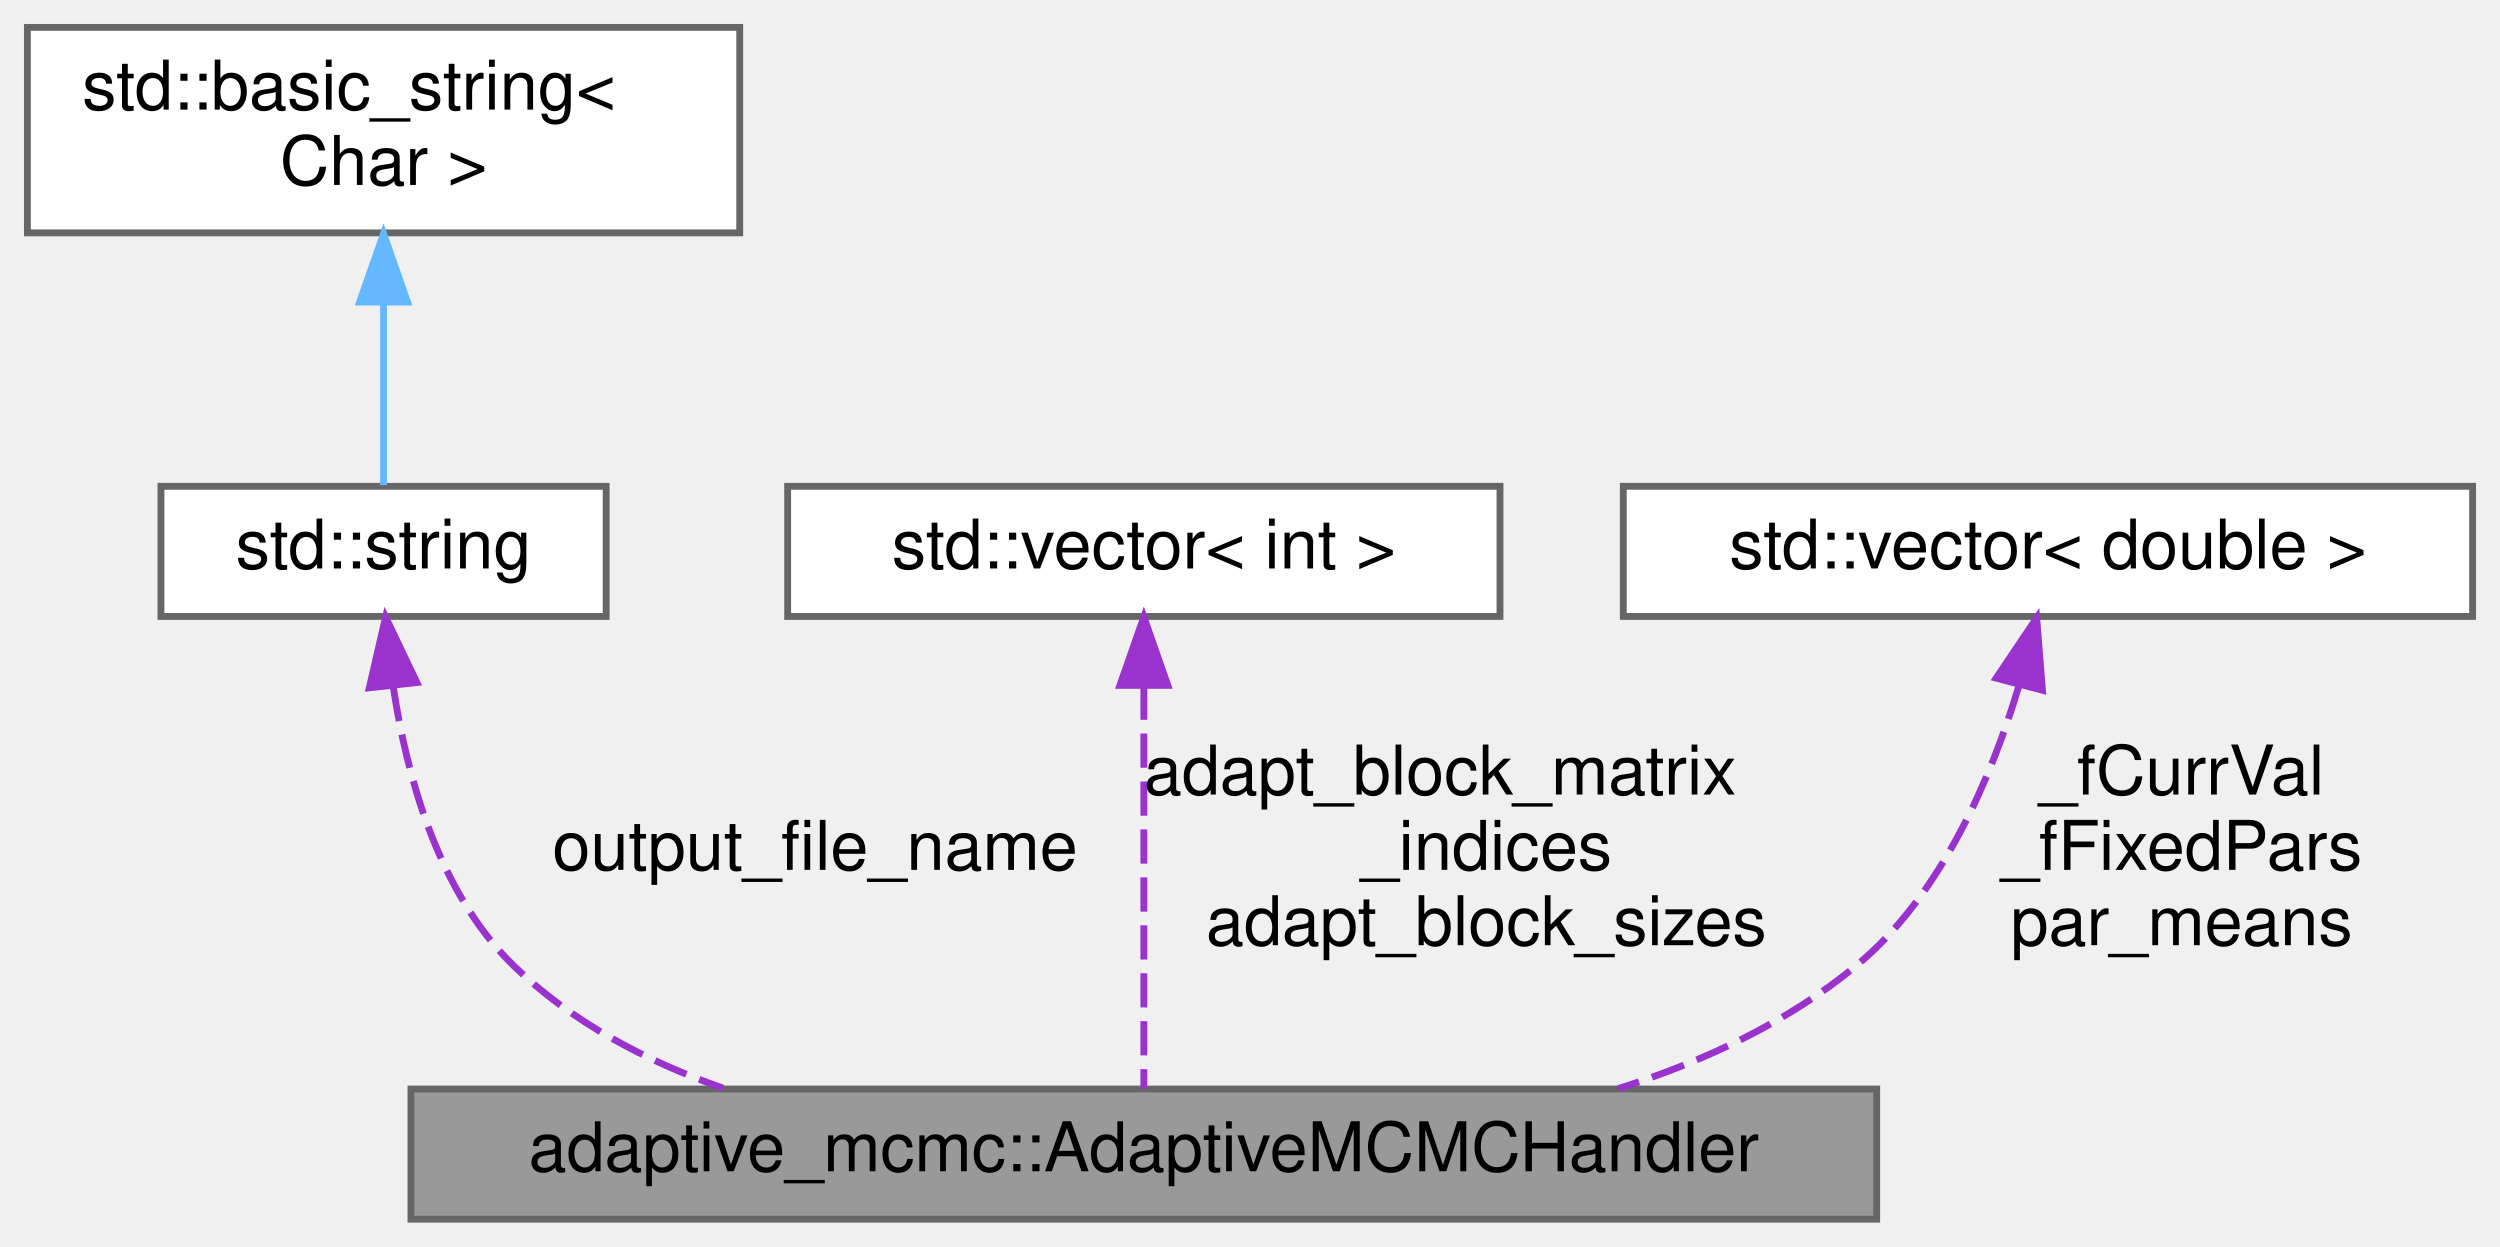
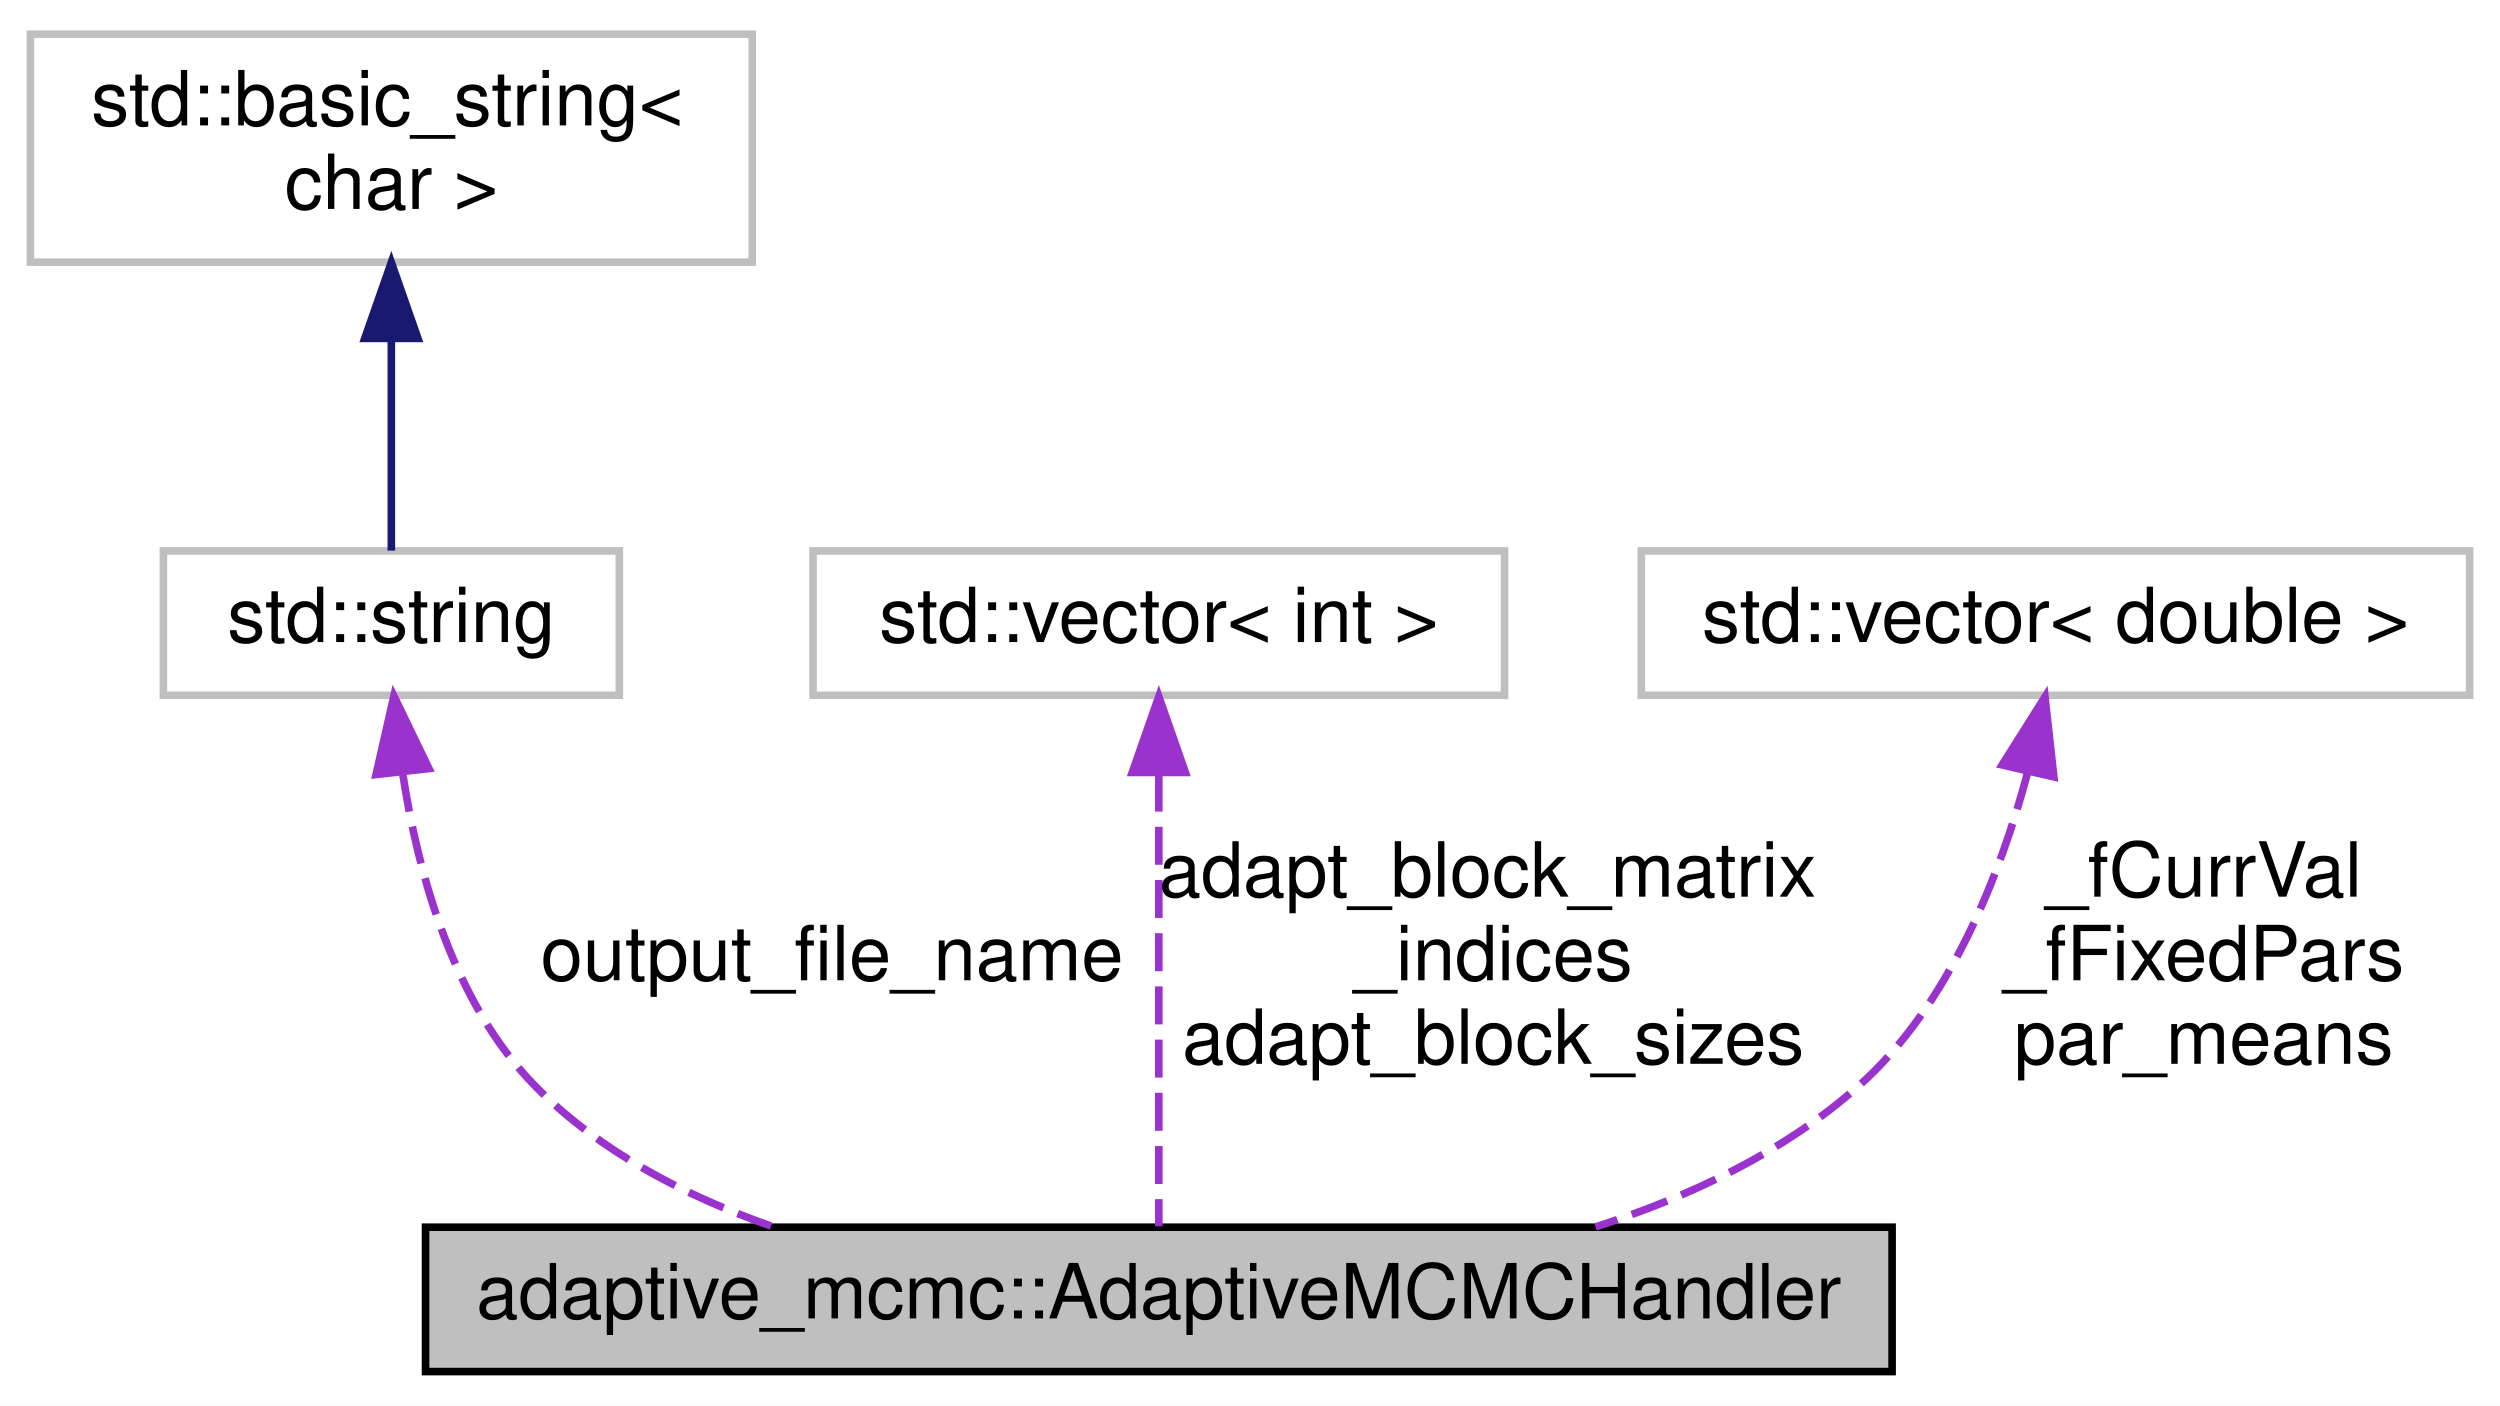
- <svg xmlns="http://www.w3.org/2000/svg" xmlns:xlink="http://www.w3.org/1999/xlink" width="365pt" height="182pt" viewBox="0.00 0.00 365.00 182.00">
-   <g id="graph0" class="graph" transform="scale(1 1) rotate(0) translate(4 178)">
+ <svg xmlns="http://www.w3.org/2000/svg" xmlns:xlink="http://www.w3.org/1999/xlink" width="329pt" height="185pt" viewBox="0.00 0.00 329.00 185.00">
+   <g id="graph0" class="graph" transform="scale(1 1) rotate(0) translate(4 181)">
+     <polygon fill="white" stroke="transparent" points="-4,4 -4,-181 325,-181 325,4 -4,4" />
    <g id="node1" class="node">
      <g id="a_node1">
        <a xlink:title="Contains information about adaptive covariance matrix .">
-           <polygon fill="#999999" stroke="#666666" points="270,-19 56,-19 56,0 270,0 270,-19" />
-           <text text-anchor="middle" x="163" y="-7" font-family="Helvetica,sans-Serif" font-size="10.00">adaptive_mcmc::AdaptiveMCMCHandler</text>
+           <polygon fill="#bfbfbf" stroke="black" points="52,-0.5 52,-19.5 245,-19.5 245,-0.5 52,-0.5" />
+           <text text-anchor="middle" x="148.5" y="-7.5" font-family="Helvetica" font-size="10.00">adaptive_mcmc::AdaptiveMCMCHandler</text>
        </a>
      </g>
    </g>
    <g id="node2" class="node">
      <g id="a_node2">
        <a xlink:title=" ">
-           <polygon fill="white" stroke="#666666" points="84.5,-107 19.5,-107 19.5,-88 84.5,-88 84.5,-107" />
-           <text text-anchor="middle" x="52" y="-95" font-family="Helvetica,sans-Serif" font-size="10.00">std::string</text>
+           <polygon fill="white" stroke="#bfbfbf" points="17.5,-89.5 17.5,-108.5 77.5,-108.5 77.5,-89.5 17.5,-89.5" />
+           <text text-anchor="middle" x="47.5" y="-96.5" font-family="Helvetica" font-size="10.00">std::string</text>
        </a>
      </g>
    </g>
    <g id="edge1" class="edge">
-       <path fill="none" stroke="#9a32cd" stroke-dasharray="5,2" d="M53.43,-77.65C55.4,-64.57 60.05,-47.64 71,-37 79.46,-28.78 90.31,-23.07 101.56,-19.13" />
-       <polygon fill="#9a32cd" stroke="#9a32cd" points="49.92,-77.58 52.3,-87.91 56.87,-78.35 49.92,-77.58" />
-       <text text-anchor="middle" x="115" y="-51" font-family="Helvetica,sans-Serif" font-size="10.00"> output_file_name</text>
+       <path fill="none" stroke="#9a32cd" stroke-dasharray="5,2" d="M49.01,-79.12C51.02,-65.99 55.69,-48.94 66.5,-38 74.93,-29.47 86.1,-23.64 97.47,-19.65" />
+       <polygon fill="#9a32cd" stroke="#9a32cd" points="45.49,-79.07 47.84,-89.4 52.45,-79.86 45.49,-79.07" />
+       <text text-anchor="middle" x="105.5" y="-52" font-family="Helvetica" font-size="10.00"> output_file_name</text>
    </g>
    <g id="node3" class="node">
      <g id="a_node3">
        <a xlink:title=" ">
-           <polygon fill="white" stroke="#666666" points="104,-174 0,-174 0,-144 104,-144 104,-174" />
-           <text text-anchor="start" x="8" y="-162" font-family="Helvetica,sans-Serif" font-size="10.00">std::basic_string&lt;</text>
-           <text text-anchor="middle" x="52" y="-151" font-family="Helvetica,sans-Serif" font-size="10.00"> Char &gt;</text>
+           <polygon fill="white" stroke="#bfbfbf" points="0,-146.5 0,-176.5 95,-176.5 95,-146.5 0,-146.5" />
+           <text text-anchor="start" x="8" y="-164.5" font-family="Helvetica" font-size="10.00">std::basic_string&lt;</text>
+           <text text-anchor="middle" x="47.5" y="-153.5" font-family="Helvetica" font-size="10.00"> char &gt;</text>
        </a>
      </g>
    </g>
    <g id="edge2" class="edge">
-       <path fill="none" stroke="#63b8ff" d="M52,-133.79C52,-124.36 52,-114.15 52,-107.16" />
-       <polygon fill="#63b8ff" stroke="#63b8ff" points="48.5,-133.9 52,-143.9 55.5,-133.9 48.5,-133.9" />
+       <path fill="none" stroke="midnightblue" d="M47.5,-136.35C47.5,-126.51 47.5,-115.78 47.5,-108.54" />
+       <polygon fill="midnightblue" stroke="midnightblue" points="44,-136.47 47.5,-146.47 51,-136.47 44,-136.47" />
    </g>
    <g id="node4" class="node">
      <g id="a_node4">
        <a xlink:title=" ">
-           <polygon fill="white" stroke="#666666" points="215,-107 111,-107 111,-88 215,-88 215,-107" />
-           <text text-anchor="middle" x="163" y="-95" font-family="Helvetica,sans-Serif" font-size="10.00">std::vector&lt; int &gt;</text>
+           <polygon fill="white" stroke="#bfbfbf" points="103,-89.5 103,-108.5 194,-108.5 194,-89.5 103,-89.5" />
+           <text text-anchor="middle" x="148.5" y="-96.5" font-family="Helvetica" font-size="10.00">std::vector&lt; int &gt;</text>
        </a>
      </g>
    </g>
    <g id="edge3" class="edge">
-       <path fill="none" stroke="#9a32cd" stroke-dasharray="5,2" d="M163,-77.91C163,-59.67 163,-32.65 163,-19.03" />
-       <polygon fill="#9a32cd" stroke="#9a32cd" points="159.5,-77.94 163,-87.94 166.5,-77.94 159.5,-77.94" />
-       <text text-anchor="start" x="163" y="-62" font-family="Helvetica,sans-Serif" font-size="10.00"> adapt_block_matrix</text>
-       <text text-anchor="middle" x="213" y="-51" font-family="Helvetica,sans-Serif" font-size="10.00">_indices</text>
-       <text text-anchor="middle" x="213" y="-40" font-family="Helvetica,sans-Serif" font-size="10.00">adapt_block_sizes</text>
+       <path fill="none" stroke="#9a32cd" stroke-dasharray="5,2" d="M148.5,-79.19C148.5,-60.74 148.5,-33.41 148.5,-19.62" />
+       <polygon fill="#9a32cd" stroke="#9a32cd" points="145,-79.34 148.5,-89.34 152,-79.34 145,-79.34" />
+       <text text-anchor="start" x="148.5" y="-63" font-family="Helvetica" font-size="10.00"> adapt_block_matrix</text>
+       <text text-anchor="middle" x="192.5" y="-52" font-family="Helvetica" font-size="10.00">_indices</text>
+       <text text-anchor="middle" x="192.5" y="-41" font-family="Helvetica" font-size="10.00">adapt_block_sizes</text>
    </g>
    <g id="node5" class="node">
      <g id="a_node5">
        <a xlink:title=" ">
-           <polygon fill="white" stroke="#666666" points="357,-107 233,-107 233,-88 357,-88 357,-107" />
-           <text text-anchor="middle" x="295" y="-95" font-family="Helvetica,sans-Serif" font-size="10.00">std::vector&lt; double &gt;</text>
+           <polygon fill="white" stroke="#bfbfbf" points="212,-89.5 212,-108.5 321,-108.5 321,-89.5 212,-89.5" />
+           <text text-anchor="middle" x="266.5" y="-96.5" font-family="Helvetica" font-size="10.00">std::vector&lt; double &gt;</text>
        </a>
      </g>
    </g>
    <g id="edge4" class="edge">
-       <path fill="none" stroke="#9a32cd" stroke-dasharray="5,2" d="M290.74,-77.8C286.77,-64.55 279.52,-47.34 267,-37 257.01,-28.75 244.79,-23.03 232.27,-19.07" />
-       <polygon fill="#9a32cd" stroke="#9a32cd" points="287.43,-78.99 293.35,-87.78 294.2,-77.22 287.43,-78.99" />
-       <text text-anchor="middle" x="314.5" y="-62" font-family="Helvetica,sans-Serif" font-size="10.00"> _fCurrVal</text>
-       <text text-anchor="middle" x="314.5" y="-51" font-family="Helvetica,sans-Serif" font-size="10.00">_fFixedPars</text>
-       <text text-anchor="middle" x="314.5" y="-40" font-family="Helvetica,sans-Serif" font-size="10.00">par_means</text>
+       <path fill="none" stroke="#9a32cd" stroke-dasharray="5,2" d="M262.83,-79.31C259.28,-66.01 252.6,-48.69 240.5,-38 230.77,-29.4 218.43,-23.54 205.97,-19.54" />
+       <polygon fill="#9a32cd" stroke="#9a32cd" points="259.47,-80.33 265.12,-89.29 266.29,-78.76 259.47,-80.33" />
+       <text text-anchor="middle" x="286" y="-63" font-family="Helvetica" font-size="10.00"> _fCurrVal</text>
+       <text text-anchor="middle" x="286" y="-52" font-family="Helvetica" font-size="10.00">_fFixedPars</text>
+       <text text-anchor="middle" x="286" y="-41" font-family="Helvetica" font-size="10.00">par_means</text>
    </g>
  </g>
</svg>
